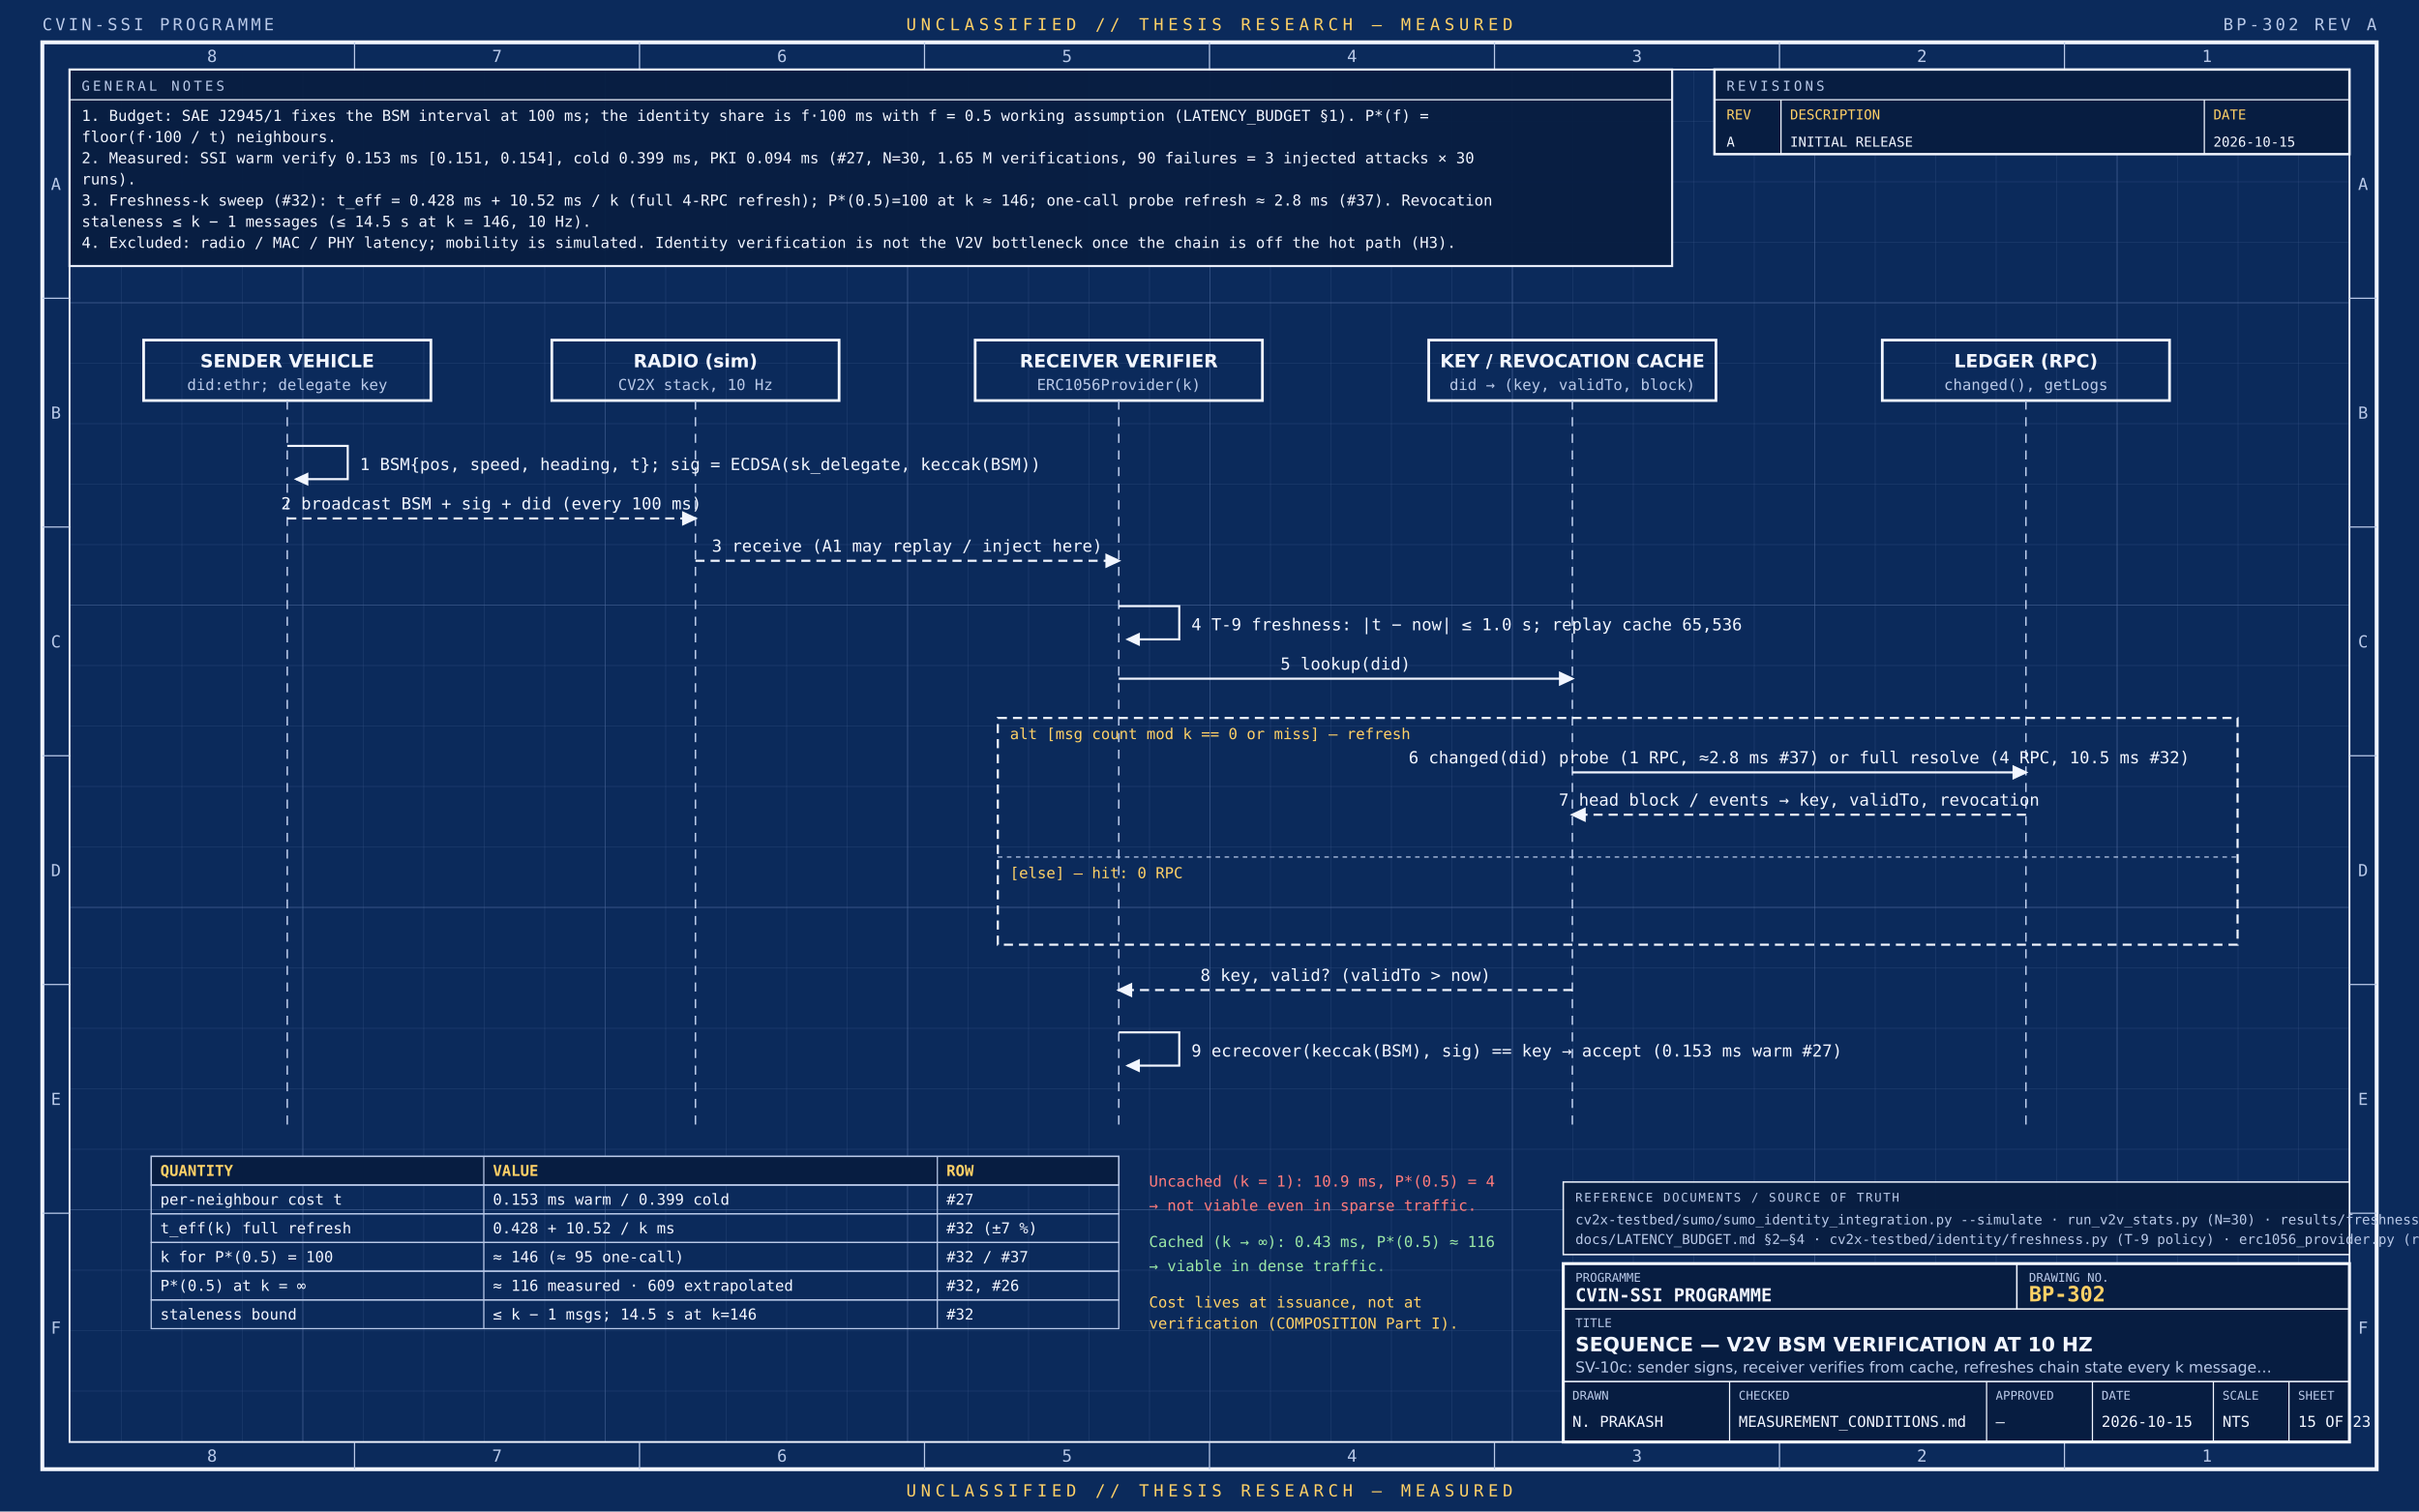
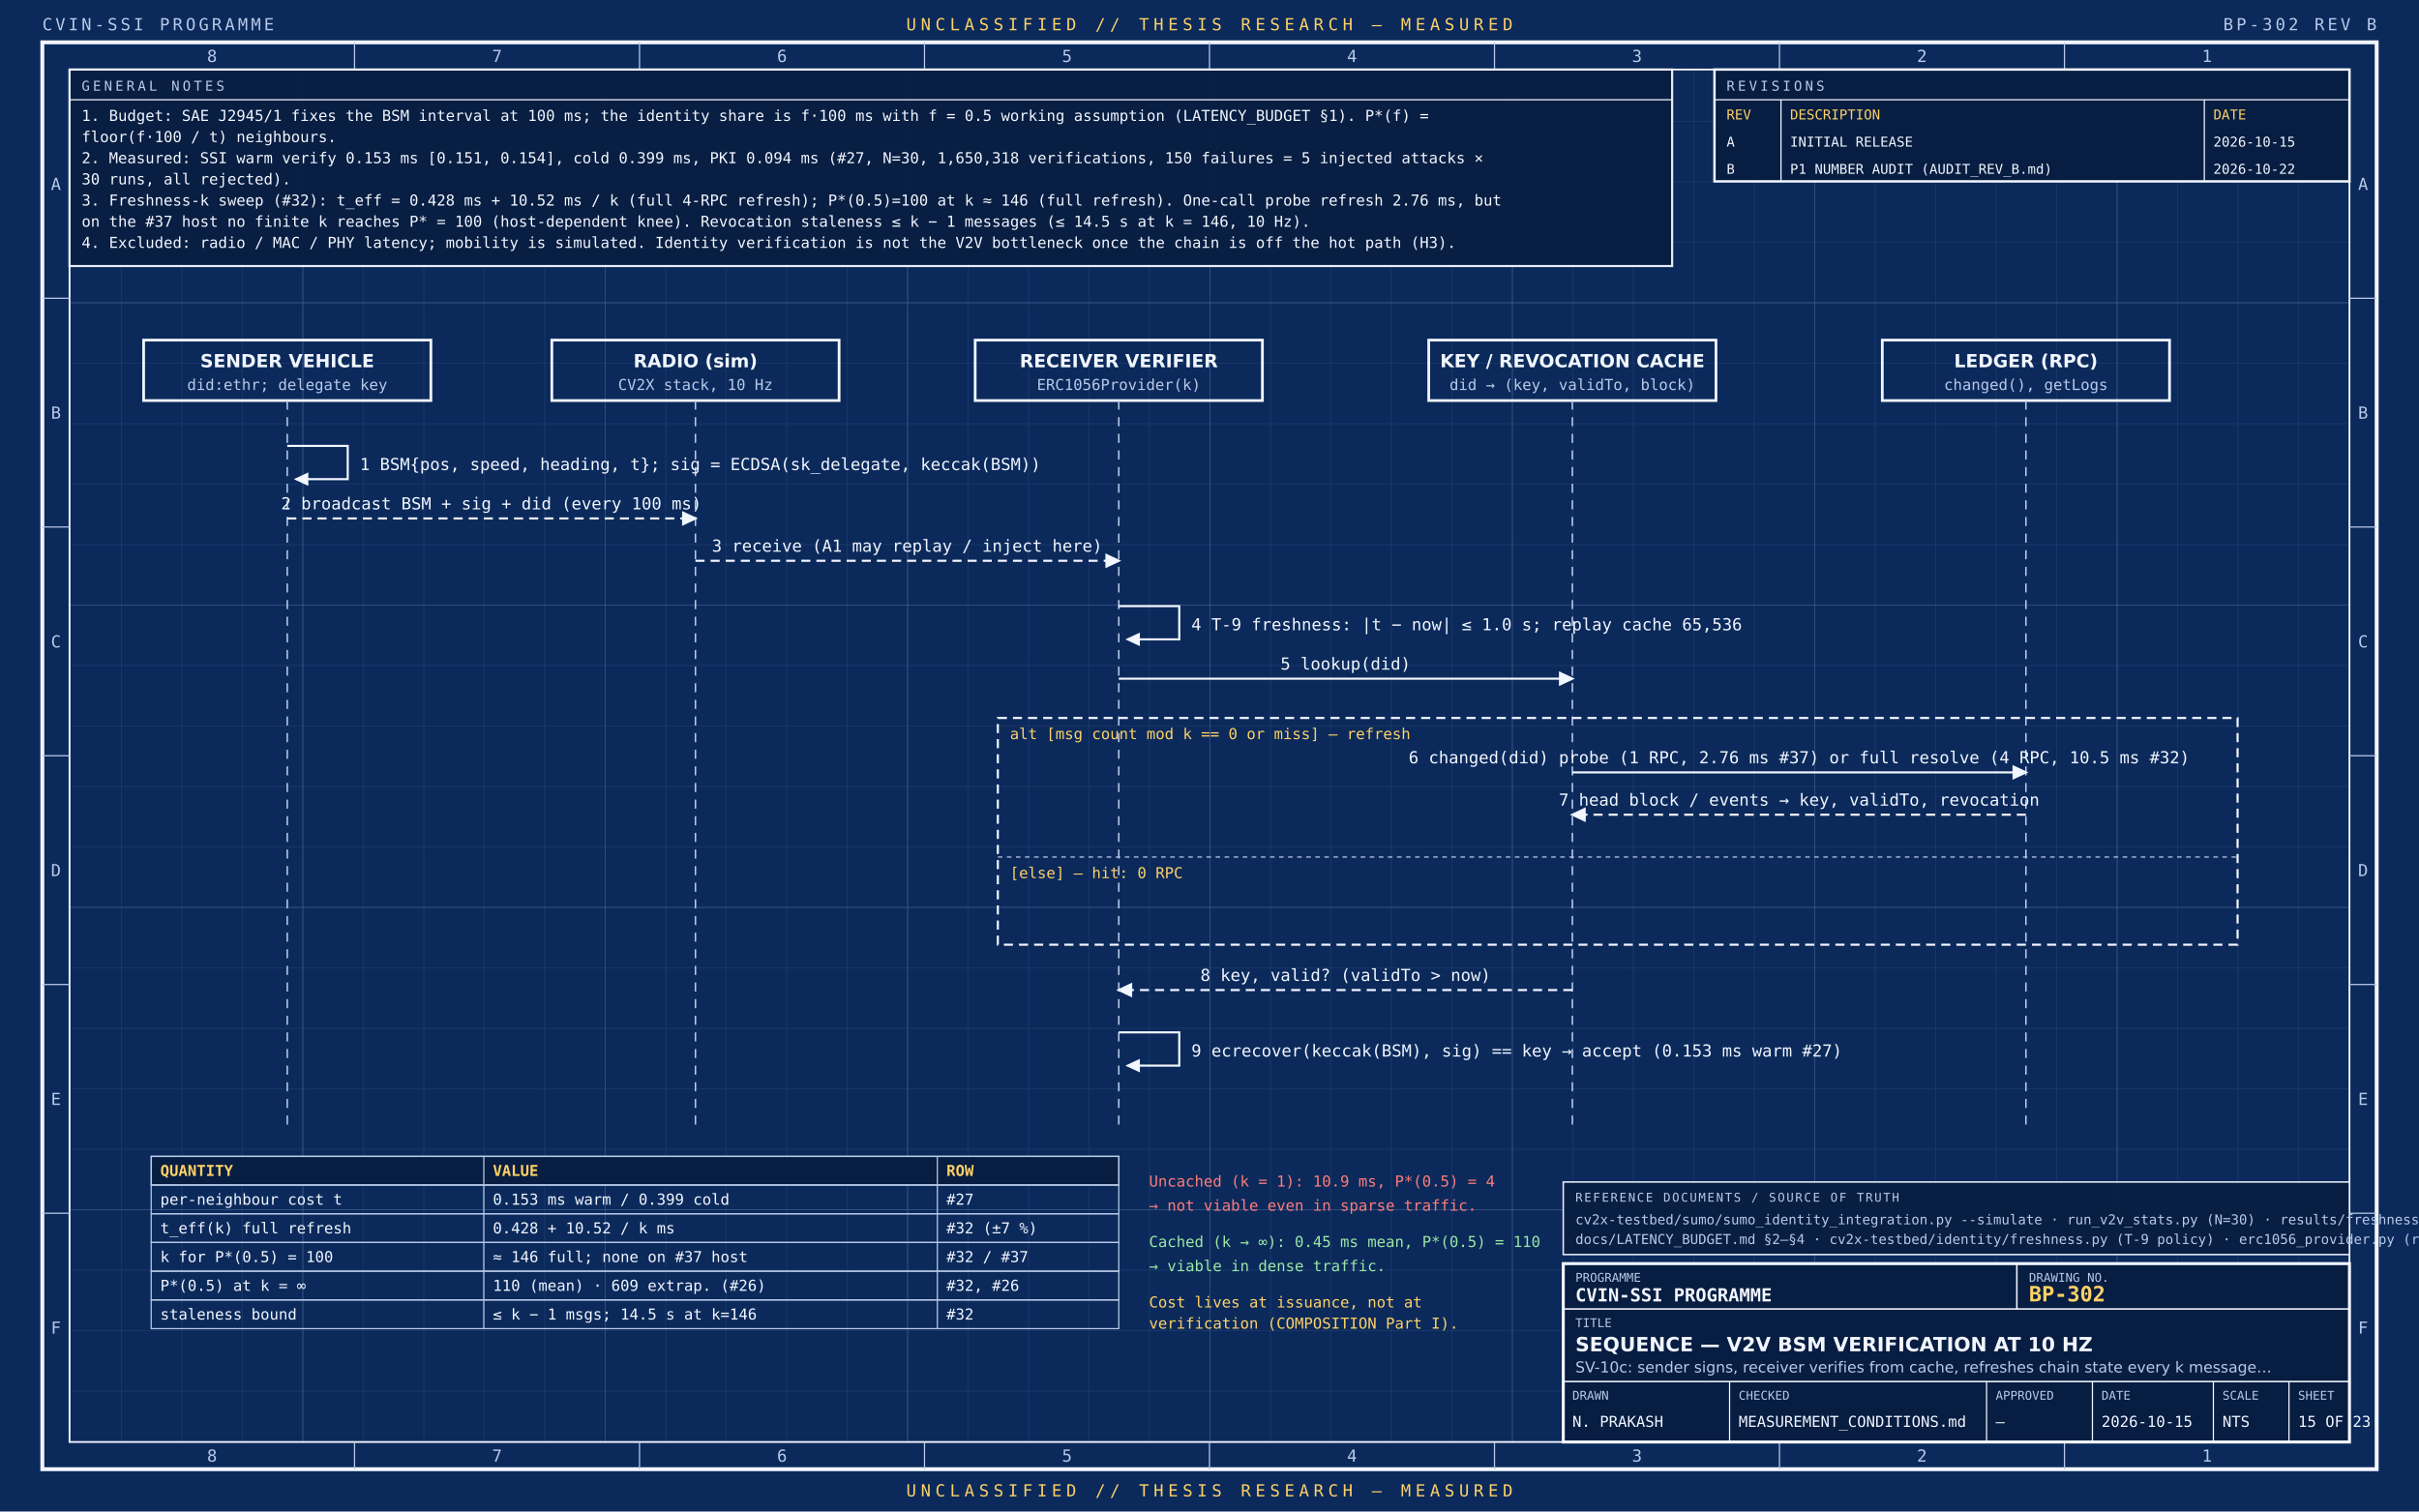
<svg xmlns="http://www.w3.org/2000/svg" width="1600" height="1000" viewBox="0 0 1600 1000">
  <defs>
    <pattern id="grid" width="40" height="40" patternUnits="userSpaceOnUse">
      <path d="M 40 0 L 0 0 0 40" fill="none" stroke="#5c78ad" stroke-width="0.35" opacity="0.55" />
    </pattern>
    <pattern id="grid2" width="200" height="200" patternUnits="userSpaceOnUse">
      <path d="M 200 0 L 0 0 0 200" fill="none" stroke="#5c78ad" stroke-width="0.7" opacity="0.6" />
    </pattern>
  </defs>
  <rect width="1600" height="1000" fill="#0b2a5b" />
  <rect x="46" y="46" width="1508" height="908" fill="url(#grid)" />
  <rect x="46" y="46" width="1508" height="908" fill="url(#grid2)" />
  <rect x="28" y="28" width="1544" height="944" fill="none" stroke="#f2f6ff" stroke-width="2.6" />
  <rect x="46" y="46" width="1508" height="908" fill="none" stroke="#f2f6ff" stroke-width="1.2" />
  <text x="140.25" y="41" font-family="DejaVu Sans Mono, Menlo, Consolas, monospace" font-size="11" fill="#b9c9e8" text-anchor="middle">8</text>
  <text x="140.25" y="967" font-family="DejaVu Sans Mono, Menlo, Consolas, monospace" font-size="11" fill="#b9c9e8" text-anchor="middle">8</text>
  <text x="328.75" y="41" font-family="DejaVu Sans Mono, Menlo, Consolas, monospace" font-size="11" fill="#b9c9e8" text-anchor="middle">7</text>
  <text x="328.75" y="967" font-family="DejaVu Sans Mono, Menlo, Consolas, monospace" font-size="11" fill="#b9c9e8" text-anchor="middle">7</text>
  <line x1="234.5" y1="28" x2="234.5" y2="46" stroke="#b9c9e8" stroke-width="0.8" />
  <line x1="234.5" y1="954" x2="234.5" y2="972" stroke="#b9c9e8" stroke-width="0.8" />
  <text x="517.25" y="41" font-family="DejaVu Sans Mono, Menlo, Consolas, monospace" font-size="11" fill="#b9c9e8" text-anchor="middle">6</text>
  <text x="517.25" y="967" font-family="DejaVu Sans Mono, Menlo, Consolas, monospace" font-size="11" fill="#b9c9e8" text-anchor="middle">6</text>
  <line x1="423.0" y1="28" x2="423.0" y2="46" stroke="#b9c9e8" stroke-width="0.8" />
  <line x1="423.0" y1="954" x2="423.0" y2="972" stroke="#b9c9e8" stroke-width="0.8" />
  <text x="705.75" y="41" font-family="DejaVu Sans Mono, Menlo, Consolas, monospace" font-size="11" fill="#b9c9e8" text-anchor="middle">5</text>
  <text x="705.75" y="967" font-family="DejaVu Sans Mono, Menlo, Consolas, monospace" font-size="11" fill="#b9c9e8" text-anchor="middle">5</text>
  <line x1="611.5" y1="28" x2="611.5" y2="46" stroke="#b9c9e8" stroke-width="0.8" />
  <line x1="611.5" y1="954" x2="611.5" y2="972" stroke="#b9c9e8" stroke-width="0.8" />
  <text x="894.25" y="41" font-family="DejaVu Sans Mono, Menlo, Consolas, monospace" font-size="11" fill="#b9c9e8" text-anchor="middle">4</text>
  <text x="894.25" y="967" font-family="DejaVu Sans Mono, Menlo, Consolas, monospace" font-size="11" fill="#b9c9e8" text-anchor="middle">4</text>
  <line x1="800.0" y1="28" x2="800.0" y2="46" stroke="#b9c9e8" stroke-width="0.8" />
  <line x1="800.0" y1="954" x2="800.0" y2="972" stroke="#b9c9e8" stroke-width="0.8" />
  <text x="1082.75" y="41" font-family="DejaVu Sans Mono, Menlo, Consolas, monospace" font-size="11" fill="#b9c9e8" text-anchor="middle">3</text>
  <text x="1082.75" y="967" font-family="DejaVu Sans Mono, Menlo, Consolas, monospace" font-size="11" fill="#b9c9e8" text-anchor="middle">3</text>
  <line x1="988.5" y1="28" x2="988.5" y2="46" stroke="#b9c9e8" stroke-width="0.8" />
  <line x1="988.5" y1="954" x2="988.5" y2="972" stroke="#b9c9e8" stroke-width="0.8" />
  <text x="1271.25" y="41" font-family="DejaVu Sans Mono, Menlo, Consolas, monospace" font-size="11" fill="#b9c9e8" text-anchor="middle">2</text>
  <text x="1271.25" y="967" font-family="DejaVu Sans Mono, Menlo, Consolas, monospace" font-size="11" fill="#b9c9e8" text-anchor="middle">2</text>
  <line x1="1177.0" y1="28" x2="1177.0" y2="46" stroke="#b9c9e8" stroke-width="0.8" />
  <line x1="1177.0" y1="954" x2="1177.0" y2="972" stroke="#b9c9e8" stroke-width="0.8" />
  <text x="1459.75" y="41" font-family="DejaVu Sans Mono, Menlo, Consolas, monospace" font-size="11" fill="#b9c9e8" text-anchor="middle">1</text>
  <text x="1459.75" y="967" font-family="DejaVu Sans Mono, Menlo, Consolas, monospace" font-size="11" fill="#b9c9e8" text-anchor="middle">1</text>
  <line x1="1365.5" y1="28" x2="1365.5" y2="46" stroke="#b9c9e8" stroke-width="0.8" />
  <line x1="1365.5" y1="954" x2="1365.5" y2="972" stroke="#b9c9e8" stroke-width="0.8" />
  <text x="37" y="125.667" font-family="DejaVu Sans Mono, Menlo, Consolas, monospace" font-size="11" fill="#b9c9e8" text-anchor="middle">A</text>
  <text x="1563" y="125.667" font-family="DejaVu Sans Mono, Menlo, Consolas, monospace" font-size="11" fill="#b9c9e8" text-anchor="middle">A</text>
  <text x="37" y="277.0" font-family="DejaVu Sans Mono, Menlo, Consolas, monospace" font-size="11" fill="#b9c9e8" text-anchor="middle">B</text>
  <text x="1563" y="277.0" font-family="DejaVu Sans Mono, Menlo, Consolas, monospace" font-size="11" fill="#b9c9e8" text-anchor="middle">B</text>
  <line x1="28" y1="197.333" x2="46" y2="197.333" stroke="#b9c9e8" stroke-width="0.8" />
  <line x1="1554" y1="197.333" x2="1572" y2="197.333" stroke="#b9c9e8" stroke-width="0.8" />
  <text x="37" y="428.333" font-family="DejaVu Sans Mono, Menlo, Consolas, monospace" font-size="11" fill="#b9c9e8" text-anchor="middle">C</text>
  <text x="1563" y="428.333" font-family="DejaVu Sans Mono, Menlo, Consolas, monospace" font-size="11" fill="#b9c9e8" text-anchor="middle">C</text>
  <line x1="28" y1="348.667" x2="46" y2="348.667" stroke="#b9c9e8" stroke-width="0.8" />
  <line x1="1554" y1="348.667" x2="1572" y2="348.667" stroke="#b9c9e8" stroke-width="0.8" />
  <text x="37" y="579.667" font-family="DejaVu Sans Mono, Menlo, Consolas, monospace" font-size="11" fill="#b9c9e8" text-anchor="middle">D</text>
  <text x="1563" y="579.667" font-family="DejaVu Sans Mono, Menlo, Consolas, monospace" font-size="11" fill="#b9c9e8" text-anchor="middle">D</text>
  <line x1="28" y1="500.0" x2="46" y2="500.0" stroke="#b9c9e8" stroke-width="0.8" />
  <line x1="1554" y1="500.0" x2="1572" y2="500.0" stroke="#b9c9e8" stroke-width="0.8" />
  <text x="37" y="731.0" font-family="DejaVu Sans Mono, Menlo, Consolas, monospace" font-size="11" fill="#b9c9e8" text-anchor="middle">E</text>
  <text x="1563" y="731.0" font-family="DejaVu Sans Mono, Menlo, Consolas, monospace" font-size="11" fill="#b9c9e8" text-anchor="middle">E</text>
  <line x1="28" y1="651.333" x2="46" y2="651.333" stroke="#b9c9e8" stroke-width="0.8" />
  <line x1="1554" y1="651.333" x2="1572" y2="651.333" stroke="#b9c9e8" stroke-width="0.8" />
  <text x="37" y="882.333" font-family="DejaVu Sans Mono, Menlo, Consolas, monospace" font-size="11" fill="#b9c9e8" text-anchor="middle">F</text>
  <text x="1563" y="882.333" font-family="DejaVu Sans Mono, Menlo, Consolas, monospace" font-size="11" fill="#b9c9e8" text-anchor="middle">F</text>
  <line x1="28" y1="802.667" x2="46" y2="802.667" stroke="#b9c9e8" stroke-width="0.8" />
  <line x1="1554" y1="802.667" x2="1572" y2="802.667" stroke="#b9c9e8" stroke-width="0.8" />
  <text x="800.0" y="20" font-family="DejaVu Sans Mono, Menlo, Consolas, monospace" font-size="11" fill="#ffd166" text-anchor="middle" letter-spacing="3">UNCLASSIFIED // THESIS RESEARCH — MEASURED</text>
  <text x="800.0" y="990" font-family="DejaVu Sans Mono, Menlo, Consolas, monospace" font-size="11" fill="#ffd166" text-anchor="middle" letter-spacing="3">UNCLASSIFIED // THESIS RESEARCH — MEASURED</text>
  <text x="28" y="20" font-family="DejaVu Sans Mono, Menlo, Consolas, monospace" font-size="11" fill="#b9c9e8" letter-spacing="2">CVIN-SSI PROGRAMME</text>
-   <text x="1572" y="20" font-family="DejaVu Sans Mono, Menlo, Consolas, monospace" font-size="11" fill="#b9c9e8" text-anchor="end" letter-spacing="2">BP-302  REV A</text>
+   <text x="1572" y="20" font-family="DejaVu Sans Mono, Menlo, Consolas, monospace" font-size="11" fill="#b9c9e8" text-anchor="end" letter-spacing="2">BP-302  REV B</text>
  <rect x="95.0" y="225" width="190" height="40" rx="0" fill="none" stroke="#f2f6ff" stroke-width="1.8" opacity="1.0" />
  <text x="190" y="243" font-family="DejaVu Sans, Helvetica, Arial, sans-serif" font-size="12" fill="#f2f6ff" text-anchor="middle" font-weight="bold" opacity="1.0">SENDER VEHICLE</text>
  <text x="190" y="258" font-family="DejaVu Sans Mono, Menlo, Consolas, monospace" font-size="10" fill="#b9c9e8" text-anchor="middle" font-weight="normal" opacity="1.0">did:ethr; delegate key</text>
  <line x1="190" y1="265" x2="190" y2="745" stroke="#b9c9e8" stroke-width="1.0" opacity="1.0" stroke-dasharray="6,5" />
  <rect x="365.0" y="225" width="190" height="40" rx="0" fill="none" stroke="#f2f6ff" stroke-width="1.8" opacity="1.0" />
  <text x="460" y="243" font-family="DejaVu Sans, Helvetica, Arial, sans-serif" font-size="12" fill="#f2f6ff" text-anchor="middle" font-weight="bold" opacity="1.0">RADIO (sim)</text>
  <text x="460" y="258" font-family="DejaVu Sans Mono, Menlo, Consolas, monospace" font-size="10" fill="#b9c9e8" text-anchor="middle" font-weight="normal" opacity="1.0">CV2X stack, 10 Hz</text>
  <line x1="460" y1="265" x2="460" y2="745" stroke="#b9c9e8" stroke-width="1.0" opacity="1.0" stroke-dasharray="6,5" />
  <rect x="645.0" y="225" width="190" height="40" rx="0" fill="none" stroke="#f2f6ff" stroke-width="1.8" opacity="1.0" />
  <text x="740" y="243" font-family="DejaVu Sans, Helvetica, Arial, sans-serif" font-size="12" fill="#f2f6ff" text-anchor="middle" font-weight="bold" opacity="1.0">RECEIVER VERIFIER</text>
  <text x="740" y="258" font-family="DejaVu Sans Mono, Menlo, Consolas, monospace" font-size="10" fill="#b9c9e8" text-anchor="middle" font-weight="normal" opacity="1.0">ERC1056Provider(k)</text>
  <line x1="740" y1="265" x2="740" y2="745" stroke="#b9c9e8" stroke-width="1.0" opacity="1.0" stroke-dasharray="6,5" />
  <rect x="945.0" y="225" width="190" height="40" rx="0" fill="none" stroke="#f2f6ff" stroke-width="1.8" opacity="1.0" />
  <text x="1040" y="243" font-family="DejaVu Sans, Helvetica, Arial, sans-serif" font-size="12" fill="#f2f6ff" text-anchor="middle" font-weight="bold" opacity="1.0">KEY / REVOCATION CACHE</text>
  <text x="1040" y="258" font-family="DejaVu Sans Mono, Menlo, Consolas, monospace" font-size="10" fill="#b9c9e8" text-anchor="middle" font-weight="normal" opacity="1.0">did → (key, validTo, block)</text>
  <line x1="1040" y1="265" x2="1040" y2="745" stroke="#b9c9e8" stroke-width="1.0" opacity="1.0" stroke-dasharray="6,5" />
  <rect x="1245.0" y="225" width="190" height="40" rx="0" fill="none" stroke="#f2f6ff" stroke-width="1.8" opacity="1.0" />
  <text x="1340" y="243" font-family="DejaVu Sans, Helvetica, Arial, sans-serif" font-size="12" fill="#f2f6ff" text-anchor="middle" font-weight="bold" opacity="1.0">LEDGER (RPC)</text>
  <text x="1340" y="258" font-family="DejaVu Sans Mono, Menlo, Consolas, monospace" font-size="10" fill="#b9c9e8" text-anchor="middle" font-weight="normal" opacity="1.0">changed(), getLogs</text>
  <line x1="1340" y1="265" x2="1340" y2="745" stroke="#b9c9e8" stroke-width="1.0" opacity="1.0" stroke-dasharray="6,5" />
  <polyline points="190,295 230,295 230,317 196,317" fill="none" stroke="#f2f6ff" stroke-width="1.4" />
  <polygon points="203.25,313.619 196,317 203.25,320.381" fill="#f2f6ff" stroke="#f2f6ff" stroke-width="1.4" />
  <text x="238" y="311" font-family="DejaVu Sans Mono, Menlo, Consolas, monospace" font-size="11" fill="#f2f6ff" text-anchor="start" font-weight="normal" opacity="1.0">1  BSM{pos, speed, heading, t}; sig = ECDSA(sk_delegate, keccak(BSM))</text>
  <line x1="190" y1="343" x2="460" y2="343" stroke="#f2f6ff" stroke-width="1.4" opacity="1.0" stroke-dasharray="6,4" />
  <polygon points="451.843,346.804 460,343 451.843,339.196" fill="#f2f6ff" stroke="#f2f6ff" stroke-width="1.4" />
  <text x="325.0" y="337" font-family="DejaVu Sans Mono, Menlo, Consolas, monospace" font-size="11" fill="#f2f6ff" text-anchor="middle" font-weight="normal" opacity="1.0">2  broadcast BSM + sig + did  (every 100 ms)</text>
  <line x1="460" y1="371" x2="740" y2="371" stroke="#f2f6ff" stroke-width="1.4" opacity="1.0" stroke-dasharray="6,4" />
  <polygon points="731.843,374.804 740,371 731.843,367.196" fill="#f2f6ff" stroke="#f2f6ff" stroke-width="1.4" />
  <text x="600.0" y="365" font-family="DejaVu Sans Mono, Menlo, Consolas, monospace" font-size="11" fill="#f2f6ff" text-anchor="middle" font-weight="normal" opacity="1.0">3  receive (A1 may replay / inject here)</text>
  <polyline points="740,401 780,401 780,423 746,423" fill="none" stroke="#f2f6ff" stroke-width="1.4" />
  <polygon points="753.25,419.619 746,423 753.25,426.381" fill="#f2f6ff" stroke="#f2f6ff" stroke-width="1.4" />
  <text x="788" y="417" font-family="DejaVu Sans Mono, Menlo, Consolas, monospace" font-size="11" fill="#f2f6ff" text-anchor="start" font-weight="normal" opacity="1.0">4  T-9 freshness: |t − now| ≤ 1.0 s; replay cache 65,536</text>
  <line x1="740" y1="449" x2="1040" y2="449" stroke="#f2f6ff" stroke-width="1.4" opacity="1.0" />
  <polygon points="1031.843,452.804 1040,449 1031.843,445.196" fill="#f2f6ff" stroke="#f2f6ff" stroke-width="1.4" />
  <text x="890.0" y="443" font-family="DejaVu Sans Mono, Menlo, Consolas, monospace" font-size="11" fill="#f2f6ff" text-anchor="middle" font-weight="normal" opacity="1.0">5  lookup(did)</text>
  <rect x="660" y="475" width="820" height="150" rx="0" fill="none" stroke="#f2f6ff" stroke-width="1.4" opacity="1.0" stroke-dasharray="6,4" />
  <text x="668" y="489" font-family="DejaVu Sans Mono, Menlo, Consolas, monospace" font-size="10" fill="#ffd166" text-anchor="start" font-weight="normal" opacity="1.0">alt  [msg count mod k == 0  or  miss]  — refresh</text>
  <line x1="1040" y1="511" x2="1340" y2="511" stroke="#f2f6ff" stroke-width="1.4" opacity="1.0" />
  <polygon points="1331.843,514.804 1340,511 1331.843,507.196" fill="#f2f6ff" stroke="#f2f6ff" stroke-width="1.4" />
-   <text x="1190.0" y="505" font-family="DejaVu Sans Mono, Menlo, Consolas, monospace" font-size="11" fill="#f2f6ff" text-anchor="middle" font-weight="normal" opacity="1.0">6  changed(did) probe (1 RPC, ≈2.8 ms #37) or full resolve (4 RPC, 10.5 ms #32)</text>
+   <text x="1190.0" y="505" font-family="DejaVu Sans Mono, Menlo, Consolas, monospace" font-size="11" fill="#f2f6ff" text-anchor="middle" font-weight="normal" opacity="1.0">6  changed(did) probe (1 RPC, 2.76 ms #37) or full resolve (4 RPC, 10.5 ms #32)</text>
  <line x1="1340" y1="539" x2="1040" y2="539" stroke="#f2f6ff" stroke-width="1.4" opacity="1.0" stroke-dasharray="6,4" />
  <polygon points="1048.157,535.196 1040,539 1048.157,542.804" fill="#f2f6ff" stroke="#f2f6ff" stroke-width="1.4" />
  <text x="1190.0" y="533" font-family="DejaVu Sans Mono, Menlo, Consolas, monospace" font-size="11" fill="#f2f6ff" text-anchor="middle" font-weight="normal" opacity="1.0">7  head block / events → key, validTo, revocation</text>
  <line x1="660" y1="567" x2="1480" y2="567" stroke="#b9c9e8" stroke-width="0.8" opacity="1.0" stroke-dasharray="3,3" />
  <text x="668" y="581" font-family="DejaVu Sans Mono, Menlo, Consolas, monospace" font-size="10" fill="#ffd166" text-anchor="start" font-weight="normal" opacity="1.0">[else] — hit: 0 RPC</text>
  <line x1="1040" y1="655" x2="740" y2="655" stroke="#f2f6ff" stroke-width="1.4" opacity="1.0" stroke-dasharray="6,4" />
  <polygon points="748.157,651.196 740,655 748.157,658.804" fill="#f2f6ff" stroke="#f2f6ff" stroke-width="1.4" />
  <text x="890.0" y="649" font-family="DejaVu Sans Mono, Menlo, Consolas, monospace" font-size="11" fill="#f2f6ff" text-anchor="middle" font-weight="normal" opacity="1.0">8  key, valid? (validTo &gt; now)</text>
  <polyline points="740,683 780,683 780,705 746,705" fill="none" stroke="#f2f6ff" stroke-width="1.4" />
  <polygon points="753.25,701.619 746,705 753.25,708.381" fill="#f2f6ff" stroke="#f2f6ff" stroke-width="1.4" />
  <text x="788" y="699" font-family="DejaVu Sans Mono, Menlo, Consolas, monospace" font-size="11" fill="#f2f6ff" text-anchor="start" font-weight="normal" opacity="1.0">9  ecrecover(keccak(BSM), sig) == key → accept  (0.153 ms warm #27)</text>
  <rect x="100" y="765" width="640" height="19" rx="0" fill="#071d41" stroke="#b9c9e8" stroke-width="1.0" opacity="1.0" />
  <text x="106" y="778" font-family="DejaVu Sans Mono, Menlo, Consolas, monospace" font-size="10" fill="#ffd166" text-anchor="start" font-weight="bold" opacity="1.0">QUANTITY</text>
  <text x="326" y="778" font-family="DejaVu Sans Mono, Menlo, Consolas, monospace" font-size="10" fill="#ffd166" text-anchor="start" font-weight="bold" opacity="1.0">VALUE</text>
  <text x="626" y="778" font-family="DejaVu Sans Mono, Menlo, Consolas, monospace" font-size="10" fill="#ffd166" text-anchor="start" font-weight="bold" opacity="1.0">ROW</text>
  <rect x="100" y="784" width="640" height="19" rx="0" fill="none" stroke="#b9c9e8" stroke-width="0.8" opacity="1.0" />
  <text x="106" y="797" font-family="DejaVu Sans Mono, Menlo, Consolas, monospace" font-size="10" fill="#f2f6ff" text-anchor="start" font-weight="normal" opacity="1.0">per-neighbour cost t</text>
  <text x="326" y="797" font-family="DejaVu Sans Mono, Menlo, Consolas, monospace" font-size="10" fill="#f2f6ff" text-anchor="start" font-weight="normal" opacity="1.0">0.153 ms warm / 0.399 cold</text>
  <text x="626" y="797" font-family="DejaVu Sans Mono, Menlo, Consolas, monospace" font-size="10" fill="#f2f6ff" text-anchor="start" font-weight="normal" opacity="1.0">#27</text>
  <rect x="100" y="803" width="640" height="19" rx="0" fill="none" stroke="#b9c9e8" stroke-width="0.8" opacity="1.0" />
  <text x="106" y="816" font-family="DejaVu Sans Mono, Menlo, Consolas, monospace" font-size="10" fill="#f2f6ff" text-anchor="start" font-weight="normal" opacity="1.0">t_eff(k) full refresh</text>
  <text x="326" y="816" font-family="DejaVu Sans Mono, Menlo, Consolas, monospace" font-size="10" fill="#f2f6ff" text-anchor="start" font-weight="normal" opacity="1.0">0.428 + 10.52 / k  ms</text>
  <text x="626" y="816" font-family="DejaVu Sans Mono, Menlo, Consolas, monospace" font-size="10" fill="#f2f6ff" text-anchor="start" font-weight="normal" opacity="1.0">#32 (±7 %)</text>
  <rect x="100" y="822" width="640" height="19" rx="0" fill="none" stroke="#b9c9e8" stroke-width="0.8" opacity="1.0" />
  <text x="106" y="835" font-family="DejaVu Sans Mono, Menlo, Consolas, monospace" font-size="10" fill="#f2f6ff" text-anchor="start" font-weight="normal" opacity="1.0">k for P*(0.5) = 100</text>
-   <text x="326" y="835" font-family="DejaVu Sans Mono, Menlo, Consolas, monospace" font-size="10" fill="#f2f6ff" text-anchor="start" font-weight="normal" opacity="1.0">≈ 146  (≈ 95 one-call)</text>
+   <text x="326" y="835" font-family="DejaVu Sans Mono, Menlo, Consolas, monospace" font-size="10" fill="#f2f6ff" text-anchor="start" font-weight="normal" opacity="1.0">≈ 146 full; none on #37 host</text>
  <text x="626" y="835" font-family="DejaVu Sans Mono, Menlo, Consolas, monospace" font-size="10" fill="#f2f6ff" text-anchor="start" font-weight="normal" opacity="1.0">#32 / #37</text>
  <rect x="100" y="841" width="640" height="19" rx="0" fill="none" stroke="#b9c9e8" stroke-width="0.8" opacity="1.0" />
  <text x="106" y="854" font-family="DejaVu Sans Mono, Menlo, Consolas, monospace" font-size="10" fill="#f2f6ff" text-anchor="start" font-weight="normal" opacity="1.0">P*(0.5) at k = ∞</text>
-   <text x="326" y="854" font-family="DejaVu Sans Mono, Menlo, Consolas, monospace" font-size="10" fill="#f2f6ff" text-anchor="start" font-weight="normal" opacity="1.0">≈ 116 measured · 609 extrapolated</text>
+   <text x="326" y="854" font-family="DejaVu Sans Mono, Menlo, Consolas, monospace" font-size="10" fill="#f2f6ff" text-anchor="start" font-weight="normal" opacity="1.0">110 (mean) · 609 extrap. (#26)</text>
  <text x="626" y="854" font-family="DejaVu Sans Mono, Menlo, Consolas, monospace" font-size="10" fill="#f2f6ff" text-anchor="start" font-weight="normal" opacity="1.0">#32, #26</text>
  <rect x="100" y="860" width="640" height="19" rx="0" fill="none" stroke="#b9c9e8" stroke-width="0.8" opacity="1.0" />
  <text x="106" y="873" font-family="DejaVu Sans Mono, Menlo, Consolas, monospace" font-size="10" fill="#f2f6ff" text-anchor="start" font-weight="normal" opacity="1.0">staleness bound</text>
  <text x="326" y="873" font-family="DejaVu Sans Mono, Menlo, Consolas, monospace" font-size="10" fill="#f2f6ff" text-anchor="start" font-weight="normal" opacity="1.0">≤ k − 1 msgs; 14.5 s at k=146</text>
  <text x="626" y="873" font-family="DejaVu Sans Mono, Menlo, Consolas, monospace" font-size="10" fill="#f2f6ff" text-anchor="start" font-weight="normal" opacity="1.0">#32</text>
  <line x1="320" y1="765" x2="320" y2="879" stroke="#b9c9e8" stroke-width="0.8" opacity="1.0" />
  <line x1="620" y1="765" x2="620" y2="879" stroke="#b9c9e8" stroke-width="0.8" opacity="1.0" />
  <text x="760" y="785" font-family="DejaVu Sans Mono, Menlo, Consolas, monospace" font-size="10" fill="#ff7b7b" text-anchor="start" font-weight="normal" opacity="1.0">Uncached (k = 1): 10.9 ms, P*(0.5) = 4</text>
  <text x="760" y="801" font-family="DejaVu Sans Mono, Menlo, Consolas, monospace" font-size="10" fill="#ff7b7b" text-anchor="start" font-weight="normal" opacity="1.0">→ not viable even in sparse traffic.</text>
-   <text x="760" y="825" font-family="DejaVu Sans Mono, Menlo, Consolas, monospace" font-size="10" fill="#9be7a5" text-anchor="start" font-weight="normal" opacity="1.0">Cached (k → ∞): 0.43 ms, P*(0.5) ≈ 116</text>
+   <text x="760" y="825" font-family="DejaVu Sans Mono, Menlo, Consolas, monospace" font-size="10" fill="#9be7a5" text-anchor="start" font-weight="normal" opacity="1.0">Cached (k → ∞): 0.45 ms mean, P*(0.5) = 110</text>
  <text x="760" y="841" font-family="DejaVu Sans Mono, Menlo, Consolas, monospace" font-size="10" fill="#9be7a5" text-anchor="start" font-weight="normal" opacity="1.0">→ viable in dense traffic.</text>
  <text x="760" y="865" font-family="DejaVu Sans Mono, Menlo, Consolas, monospace" font-size="10" fill="#ffd166" text-anchor="start" font-weight="normal" opacity="1.0">Cost lives at issuance, not at</text>
  <text x="760" y="879" font-family="DejaVu Sans Mono, Menlo, Consolas, monospace" font-size="10" fill="#ffd166" text-anchor="start" font-weight="normal" opacity="1.0">verification (COMPOSITION Part I).</text>
  <rect x="46" y="46" width="1060" height="130" rx="0" fill="#071d41" stroke="#f2f6ff" stroke-width="1.4" opacity="0.95" />
  <text x="54" y="60" font-family="DejaVu Sans Mono, Menlo, Consolas, monospace" font-size="9" fill="#b9c9e8" text-anchor="start" font-weight="normal" opacity="1.0" letter-spacing="2">GENERAL NOTES</text>
  <line x1="46" y1="66" x2="1106" y2="66" stroke="#f2f6ff" stroke-width="0.8" opacity="1.0" />
  <text x="54" y="80" font-family="DejaVu Sans Mono, Menlo, Consolas, monospace" font-size="10" fill="#f2f6ff" text-anchor="start" font-weight="normal" opacity="1.0">1. Budget: SAE J2945/1 fixes the BSM interval at 100 ms; the identity share is f·100 ms with f = 0.5 working assumption (LATENCY_BUDGET §1). P*(f) =</text>
  <text x="54" y="94" font-family="DejaVu Sans Mono, Menlo, Consolas, monospace" font-size="10" fill="#f2f6ff" text-anchor="start" font-weight="normal" opacity="1.0">   floor(f·100 / t) neighbours.</text>
-   <text x="54" y="108" font-family="DejaVu Sans Mono, Menlo, Consolas, monospace" font-size="10" fill="#f2f6ff" text-anchor="start" font-weight="normal" opacity="1.0">2. Measured: SSI warm verify 0.153 ms [0.151, 0.154], cold 0.399 ms, PKI 0.094 ms (#27, N=30, 1.65 M verifications, 90 failures = 3 injected attacks × 30</text>
-   <text x="54" y="122" font-family="DejaVu Sans Mono, Menlo, Consolas, monospace" font-size="10" fill="#f2f6ff" text-anchor="start" font-weight="normal" opacity="1.0">   runs).</text>
-   <text x="54" y="136" font-family="DejaVu Sans Mono, Menlo, Consolas, monospace" font-size="10" fill="#f2f6ff" text-anchor="start" font-weight="normal" opacity="1.0">3. Freshness-k sweep (#32): t_eff = 0.428 ms + 10.52 ms / k (full 4-RPC refresh); P*(0.5)=100 at k ≈ 146; one-call probe refresh ≈ 2.8 ms (#37). Revocation</text>
-   <text x="54" y="150" font-family="DejaVu Sans Mono, Menlo, Consolas, monospace" font-size="10" fill="#f2f6ff" text-anchor="start" font-weight="normal" opacity="1.0">   staleness ≤ k − 1 messages (≤ 14.5 s at k = 146, 10 Hz).</text>
+   <text x="54" y="108" font-family="DejaVu Sans Mono, Menlo, Consolas, monospace" font-size="10" fill="#f2f6ff" text-anchor="start" font-weight="normal" opacity="1.0">2. Measured: SSI warm verify 0.153 ms [0.151, 0.154], cold 0.399 ms, PKI 0.094 ms (#27, N=30, 1,650,318 verifications, 150 failures = 5 injected attacks ×</text>
+   <text x="54" y="122" font-family="DejaVu Sans Mono, Menlo, Consolas, monospace" font-size="10" fill="#f2f6ff" text-anchor="start" font-weight="normal" opacity="1.0">   30 runs, all rejected).</text>
+   <text x="54" y="136" font-family="DejaVu Sans Mono, Menlo, Consolas, monospace" font-size="10" fill="#f2f6ff" text-anchor="start" font-weight="normal" opacity="1.0">3. Freshness-k sweep (#32): t_eff = 0.428 ms + 10.52 ms / k (full 4-RPC refresh); P*(0.5)=100 at k ≈ 146 (full refresh). One-call probe refresh 2.76 ms, but</text>
+   <text x="54" y="150" font-family="DejaVu Sans Mono, Menlo, Consolas, monospace" font-size="10" fill="#f2f6ff" text-anchor="start" font-weight="normal" opacity="1.0">   on the #37 host no finite k reaches P* = 100 (host-dependent knee). Revocation staleness ≤ k − 1 messages (≤ 14.5 s at k = 146, 10 Hz).</text>
  <text x="54" y="164" font-family="DejaVu Sans Mono, Menlo, Consolas, monospace" font-size="10" fill="#f2f6ff" text-anchor="start" font-weight="normal" opacity="1.0">4. Excluded: radio / MAC / PHY latency; mobility is simulated. Identity verification is not the V2V bottleneck once the chain is off the hot path (H3).</text>
-   <rect x="1134" y="46" width="420" height="56" rx="0" fill="#071d41" stroke="#f2f6ff" stroke-width="1.6" opacity="1.0" />
+   <rect x="1134" y="46" width="420" height="74" rx="0" fill="#071d41" stroke="#f2f6ff" stroke-width="1.6" opacity="1.0" />
  <text x="1142" y="60" font-family="DejaVu Sans Mono, Menlo, Consolas, monospace" font-size="9" fill="#b9c9e8" text-anchor="start" font-weight="normal" opacity="1.0" letter-spacing="2">REVISIONS</text>
  <line x1="1134" y1="66" x2="1554" y2="66" stroke="#f2f6ff" stroke-width="0.8" opacity="1.0" />
  <text x="1142" y="79" font-family="DejaVu Sans Mono, Menlo, Consolas, monospace" font-size="9" fill="#ffd166" text-anchor="start" font-weight="normal" opacity="1.0">REV</text>
  <text x="1184" y="79" font-family="DejaVu Sans Mono, Menlo, Consolas, monospace" font-size="9" fill="#ffd166" text-anchor="start" font-weight="normal" opacity="1.0">DESCRIPTION</text>
  <text x="1464" y="79" font-family="DejaVu Sans Mono, Menlo, Consolas, monospace" font-size="9" fill="#ffd166" text-anchor="start" font-weight="normal" opacity="1.0">DATE</text>
  <text x="1142" y="97" font-family="DejaVu Sans Mono, Menlo, Consolas, monospace" font-size="9" fill="#f2f6ff" text-anchor="start" font-weight="normal" opacity="1.0">A</text>
  <text x="1184" y="97" font-family="DejaVu Sans Mono, Menlo, Consolas, monospace" font-size="9" fill="#f2f6ff" text-anchor="start" font-weight="normal" opacity="1.0">INITIAL RELEASE</text>
  <text x="1464" y="97" font-family="DejaVu Sans Mono, Menlo, Consolas, monospace" font-size="9" fill="#f2f6ff" text-anchor="start" font-weight="normal" opacity="1.0">2026-10-15</text>
-   <line x1="1178" y1="66" x2="1178" y2="102" stroke="#f2f6ff" stroke-width="0.8" opacity="1.0" />
-   <line x1="1458" y1="66" x2="1458" y2="102" stroke="#f2f6ff" stroke-width="0.8" opacity="1.0" />
+   <text x="1142" y="115" font-family="DejaVu Sans Mono, Menlo, Consolas, monospace" font-size="9" fill="#f2f6ff" text-anchor="start" font-weight="normal" opacity="1.0">B</text>
+   <text x="1184" y="115" font-family="DejaVu Sans Mono, Menlo, Consolas, monospace" font-size="9" fill="#f2f6ff" text-anchor="start" font-weight="normal" opacity="1.0">P1 NUMBER AUDIT (AUDIT_REV_B.md)</text>
+   <text x="1464" y="115" font-family="DejaVu Sans Mono, Menlo, Consolas, monospace" font-size="9" fill="#f2f6ff" text-anchor="start" font-weight="normal" opacity="1.0">2026-10-22</text>
+   <line x1="1178" y1="66" x2="1178" y2="120" stroke="#f2f6ff" stroke-width="0.8" opacity="1.0" />
+   <line x1="1458" y1="66" x2="1458" y2="120" stroke="#f2f6ff" stroke-width="0.8" opacity="1.0" />
  <rect x="1034" y="782" width="520" height="48" rx="0" fill="#071d41" stroke="#f2f6ff" stroke-width="1.0" opacity="0.95" />
  <text x="1042" y="795" font-family="DejaVu Sans Mono, Menlo, Consolas, monospace" font-size="8" fill="#b9c9e8" text-anchor="start" font-weight="normal" opacity="1.0" letter-spacing="1">REFERENCE DOCUMENTS / SOURCE OF TRUTH</text>
  <text x="1042" y="810" font-family="DejaVu Sans Mono, Menlo, Consolas, monospace" font-size="9" fill="#b9c9e8" text-anchor="start" font-weight="normal" opacity="1.0">cv2x-testbed/sumo/sumo_identity_integration.py --simulate · run_v2v_stats.py (N=30) · results/freshness_k*.md</text>
  <text x="1042" y="823" font-family="DejaVu Sans Mono, Menlo, Consolas, monospace" font-size="9" fill="#b9c9e8" text-anchor="start" font-weight="normal" opacity="1.0">docs/LATENCY_BUDGET.md §2–§4 · cv2x-testbed/identity/freshness.py (T-9 policy) · erc1056_provider.py (refresh_every=k)</text>
  <rect x="1034" y="836" width="520" height="118" rx="0" fill="#071d41" stroke="#f2f6ff" stroke-width="2.0" opacity="1.0" />
  <line x1="1034" y1="866" x2="1554" y2="866" stroke="#f2f6ff" stroke-width="1.0" opacity="1.0" />
  <line x1="1034" y1="914" x2="1554" y2="914" stroke="#f2f6ff" stroke-width="1.0" opacity="1.0" />
  <line x1="1334" y1="836" x2="1334" y2="866" stroke="#f2f6ff" stroke-width="1.0" opacity="1.0" />
  <text x="1042" y="848" font-family="DejaVu Sans Mono, Menlo, Consolas, monospace" font-size="8" fill="#b9c9e8" text-anchor="start" font-weight="normal" opacity="1.0">PROGRAMME</text>
  <text x="1042" y="861" font-family="DejaVu Sans Mono, Menlo, Consolas, monospace" font-size="12" fill="#f2f6ff" text-anchor="start" font-weight="bold" opacity="1.0">CVIN-SSI PROGRAMME</text>
  <text x="1342" y="848" font-family="DejaVu Sans Mono, Menlo, Consolas, monospace" font-size="8" fill="#b9c9e8" text-anchor="start" font-weight="normal" opacity="1.0">DRAWING NO.</text>
  <text x="1342" y="861" font-family="DejaVu Sans Mono, Menlo, Consolas, monospace" font-size="14" fill="#ffd166" text-anchor="start" font-weight="bold" opacity="1.0">BP-302</text>
  <text x="1042" y="878" font-family="DejaVu Sans Mono, Menlo, Consolas, monospace" font-size="8" fill="#b9c9e8" text-anchor="start" font-weight="normal" opacity="1.0">TITLE</text>
  <text x="1042" y="894" font-family="DejaVu Sans, Helvetica, Arial, sans-serif" font-size="13" fill="#f2f6ff" text-anchor="start" font-weight="bold" opacity="1.0">SEQUENCE — V2V BSM VERIFICATION AT 10 HZ</text>
  <text x="1042" y="908" font-family="DejaVu Sans, Helvetica, Arial, sans-serif" font-size="10" fill="#b9c9e8" text-anchor="start" font-weight="normal" opacity="1.0">SV-10c: sender signs, receiver verifies from cache, refreshes chain state every k message…</text>
  <text x="1040" y="926" font-family="DejaVu Sans Mono, Menlo, Consolas, monospace" font-size="8" fill="#b9c9e8" text-anchor="start" font-weight="normal" opacity="1.0">DRAWN</text>
  <text x="1040" y="944" font-family="DejaVu Sans Mono, Menlo, Consolas, monospace" font-size="10" fill="#f2f6ff" text-anchor="start" font-weight="normal" opacity="1.0">N. PRAKASH</text>
  <line x1="1144" y1="914" x2="1144" y2="954" stroke="#f2f6ff" stroke-width="0.8" opacity="1.0" />
  <text x="1150" y="926" font-family="DejaVu Sans Mono, Menlo, Consolas, monospace" font-size="8" fill="#b9c9e8" text-anchor="start" font-weight="normal" opacity="1.0">CHECKED</text>
  <text x="1150" y="944" font-family="DejaVu Sans Mono, Menlo, Consolas, monospace" font-size="10" fill="#f2f6ff" text-anchor="start" font-weight="normal" opacity="1.0">MEASUREMENT_CONDITIONS.md</text>
  <line x1="1314" y1="914" x2="1314" y2="954" stroke="#f2f6ff" stroke-width="0.8" opacity="1.0" />
  <text x="1320" y="926" font-family="DejaVu Sans Mono, Menlo, Consolas, monospace" font-size="8" fill="#b9c9e8" text-anchor="start" font-weight="normal" opacity="1.0">APPROVED</text>
  <text x="1320" y="944" font-family="DejaVu Sans Mono, Menlo, Consolas, monospace" font-size="10" fill="#f2f6ff" text-anchor="start" font-weight="normal" opacity="1.0">—</text>
  <line x1="1384" y1="914" x2="1384" y2="954" stroke="#f2f6ff" stroke-width="0.8" opacity="1.0" />
  <text x="1390" y="926" font-family="DejaVu Sans Mono, Menlo, Consolas, monospace" font-size="8" fill="#b9c9e8" text-anchor="start" font-weight="normal" opacity="1.0">DATE</text>
  <text x="1390" y="944" font-family="DejaVu Sans Mono, Menlo, Consolas, monospace" font-size="10" fill="#f2f6ff" text-anchor="start" font-weight="normal" opacity="1.0">2026-10-15</text>
  <line x1="1464" y1="914" x2="1464" y2="954" stroke="#f2f6ff" stroke-width="0.8" opacity="1.0" />
  <text x="1470" y="926" font-family="DejaVu Sans Mono, Menlo, Consolas, monospace" font-size="8" fill="#b9c9e8" text-anchor="start" font-weight="normal" opacity="1.0">SCALE</text>
  <text x="1470" y="944" font-family="DejaVu Sans Mono, Menlo, Consolas, monospace" font-size="10" fill="#f2f6ff" text-anchor="start" font-weight="normal" opacity="1.0">NTS</text>
  <line x1="1514" y1="914" x2="1514" y2="954" stroke="#f2f6ff" stroke-width="0.8" opacity="1.0" />
  <text x="1520" y="926" font-family="DejaVu Sans Mono, Menlo, Consolas, monospace" font-size="8" fill="#b9c9e8" text-anchor="start" font-weight="normal" opacity="1.0">SHEET</text>
  <text x="1520" y="944" font-family="DejaVu Sans Mono, Menlo, Consolas, monospace" font-size="10" fill="#f2f6ff" text-anchor="start" font-weight="normal" opacity="1.0">15 OF 23</text>
  <line x1="1554" y1="914" x2="1554" y2="954" stroke="#f2f6ff" stroke-width="0.8" opacity="1.0" />
</svg>
